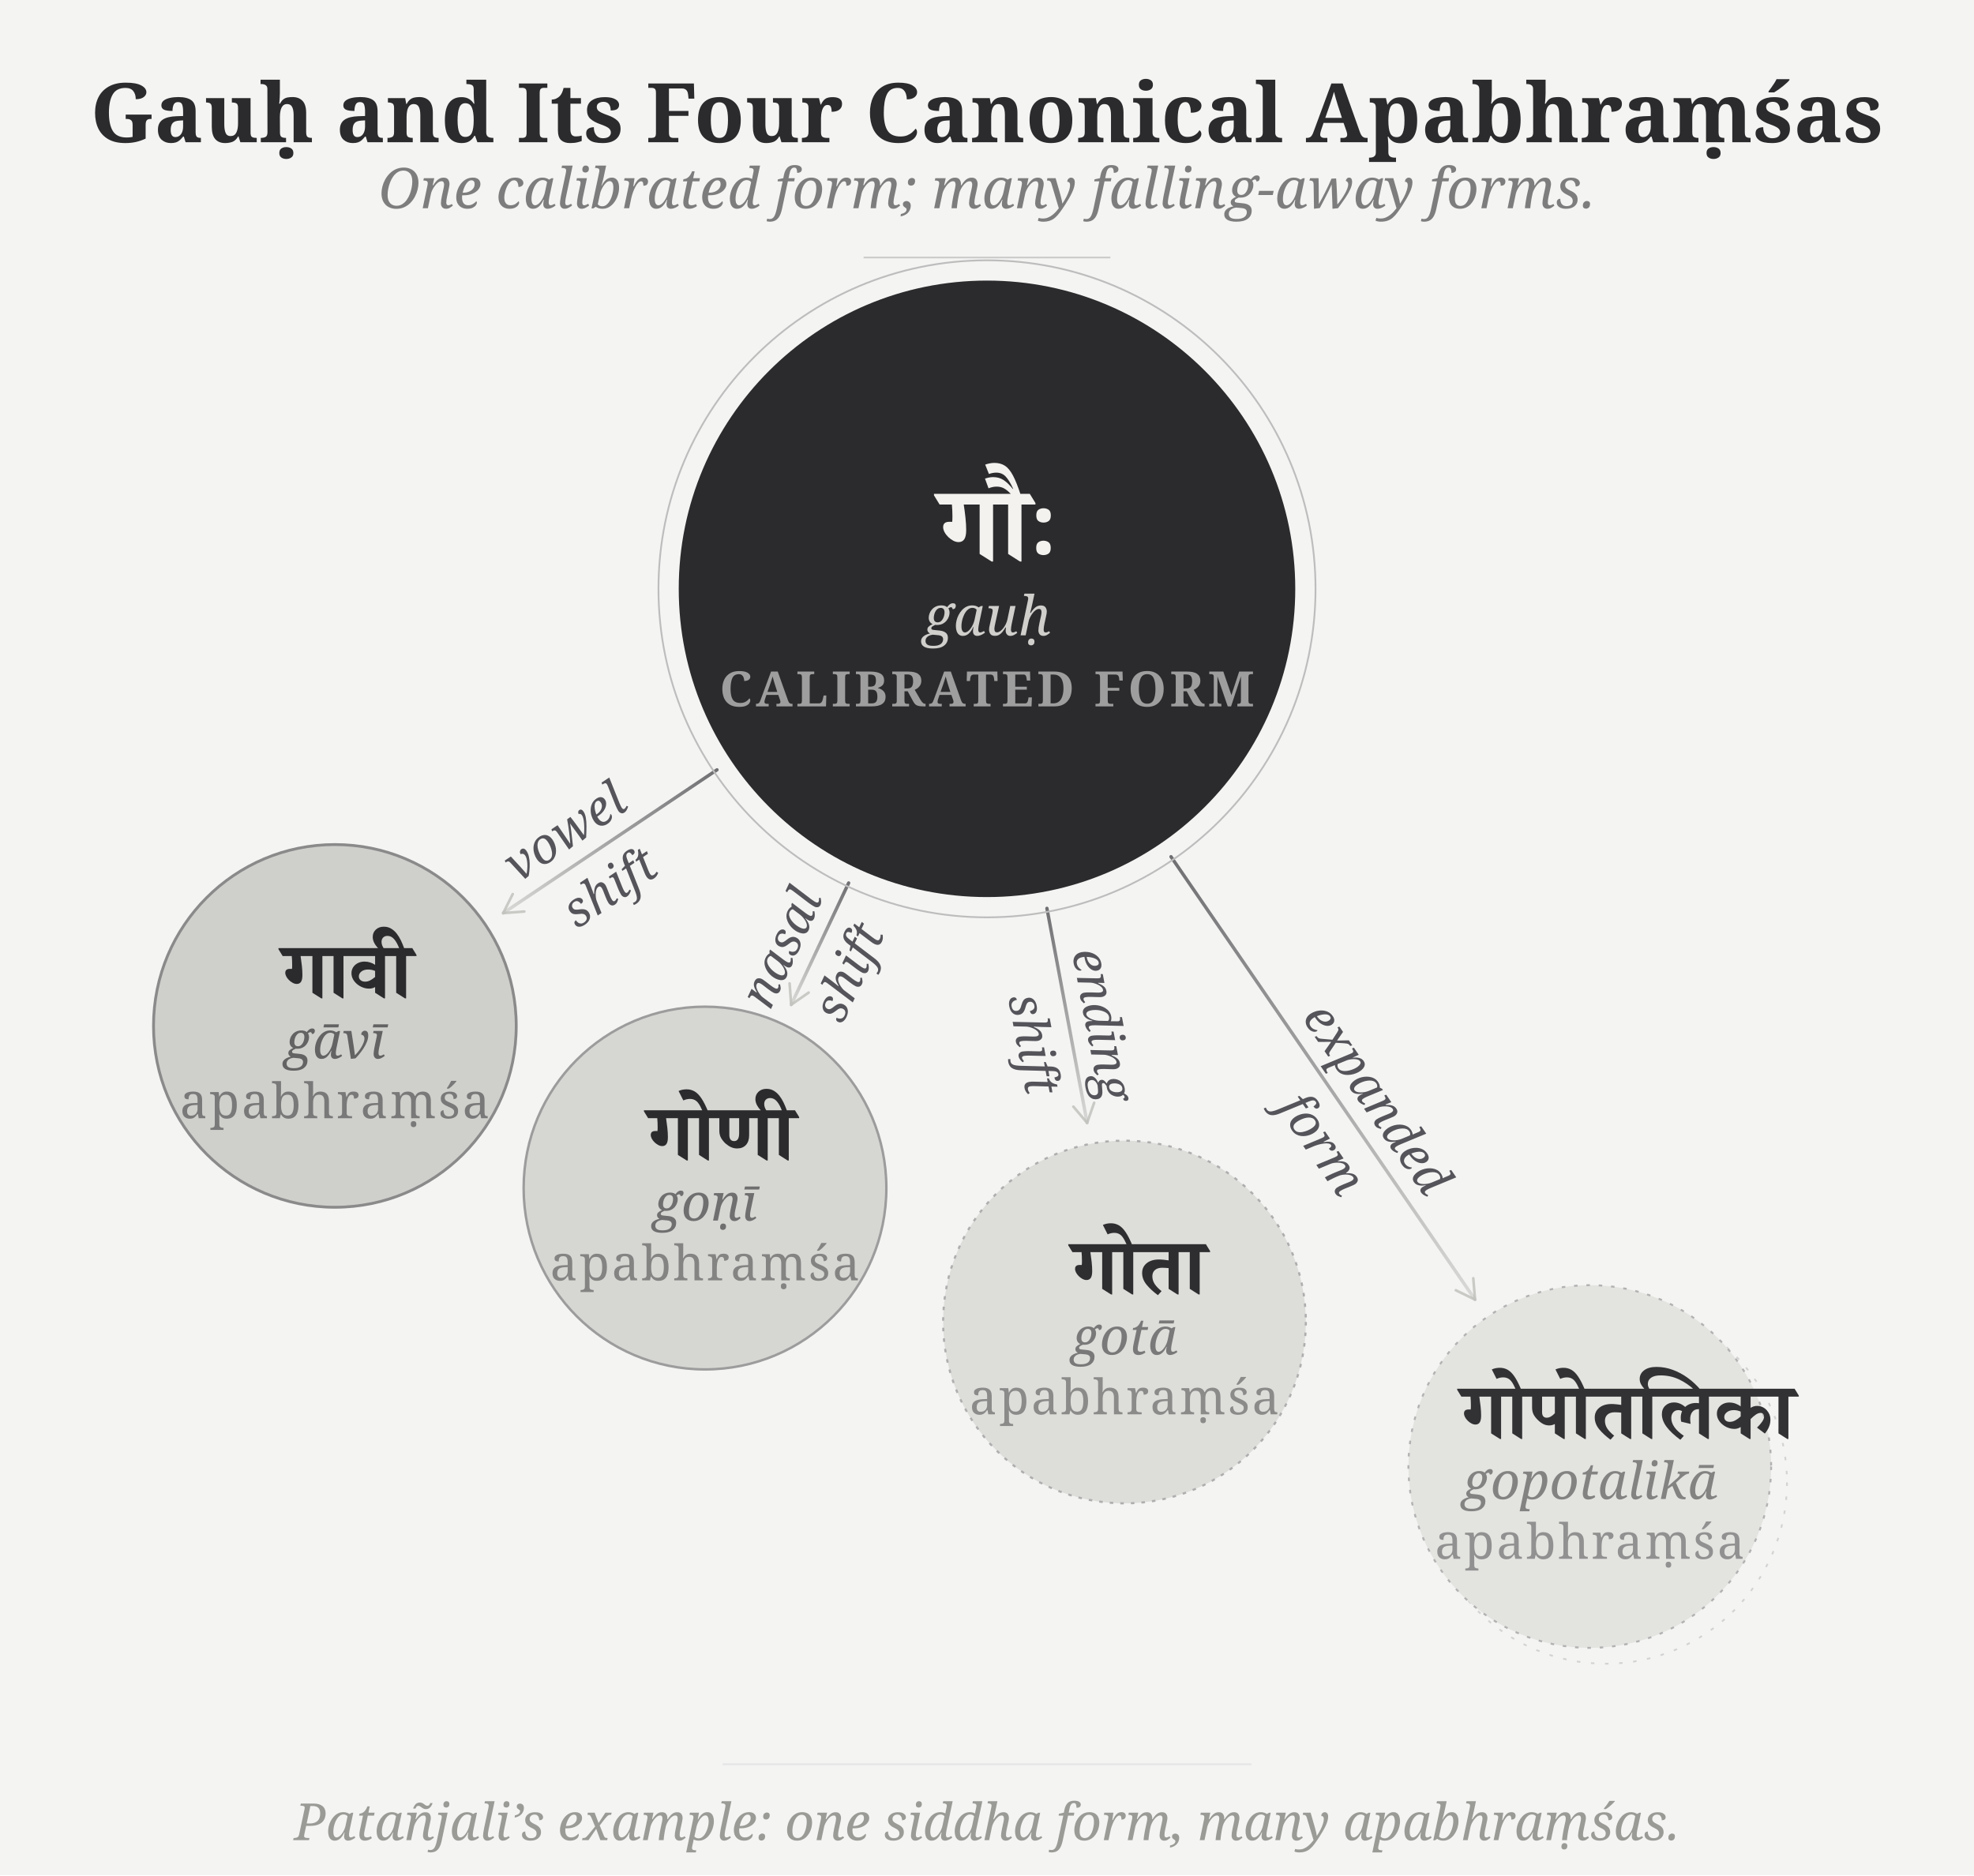
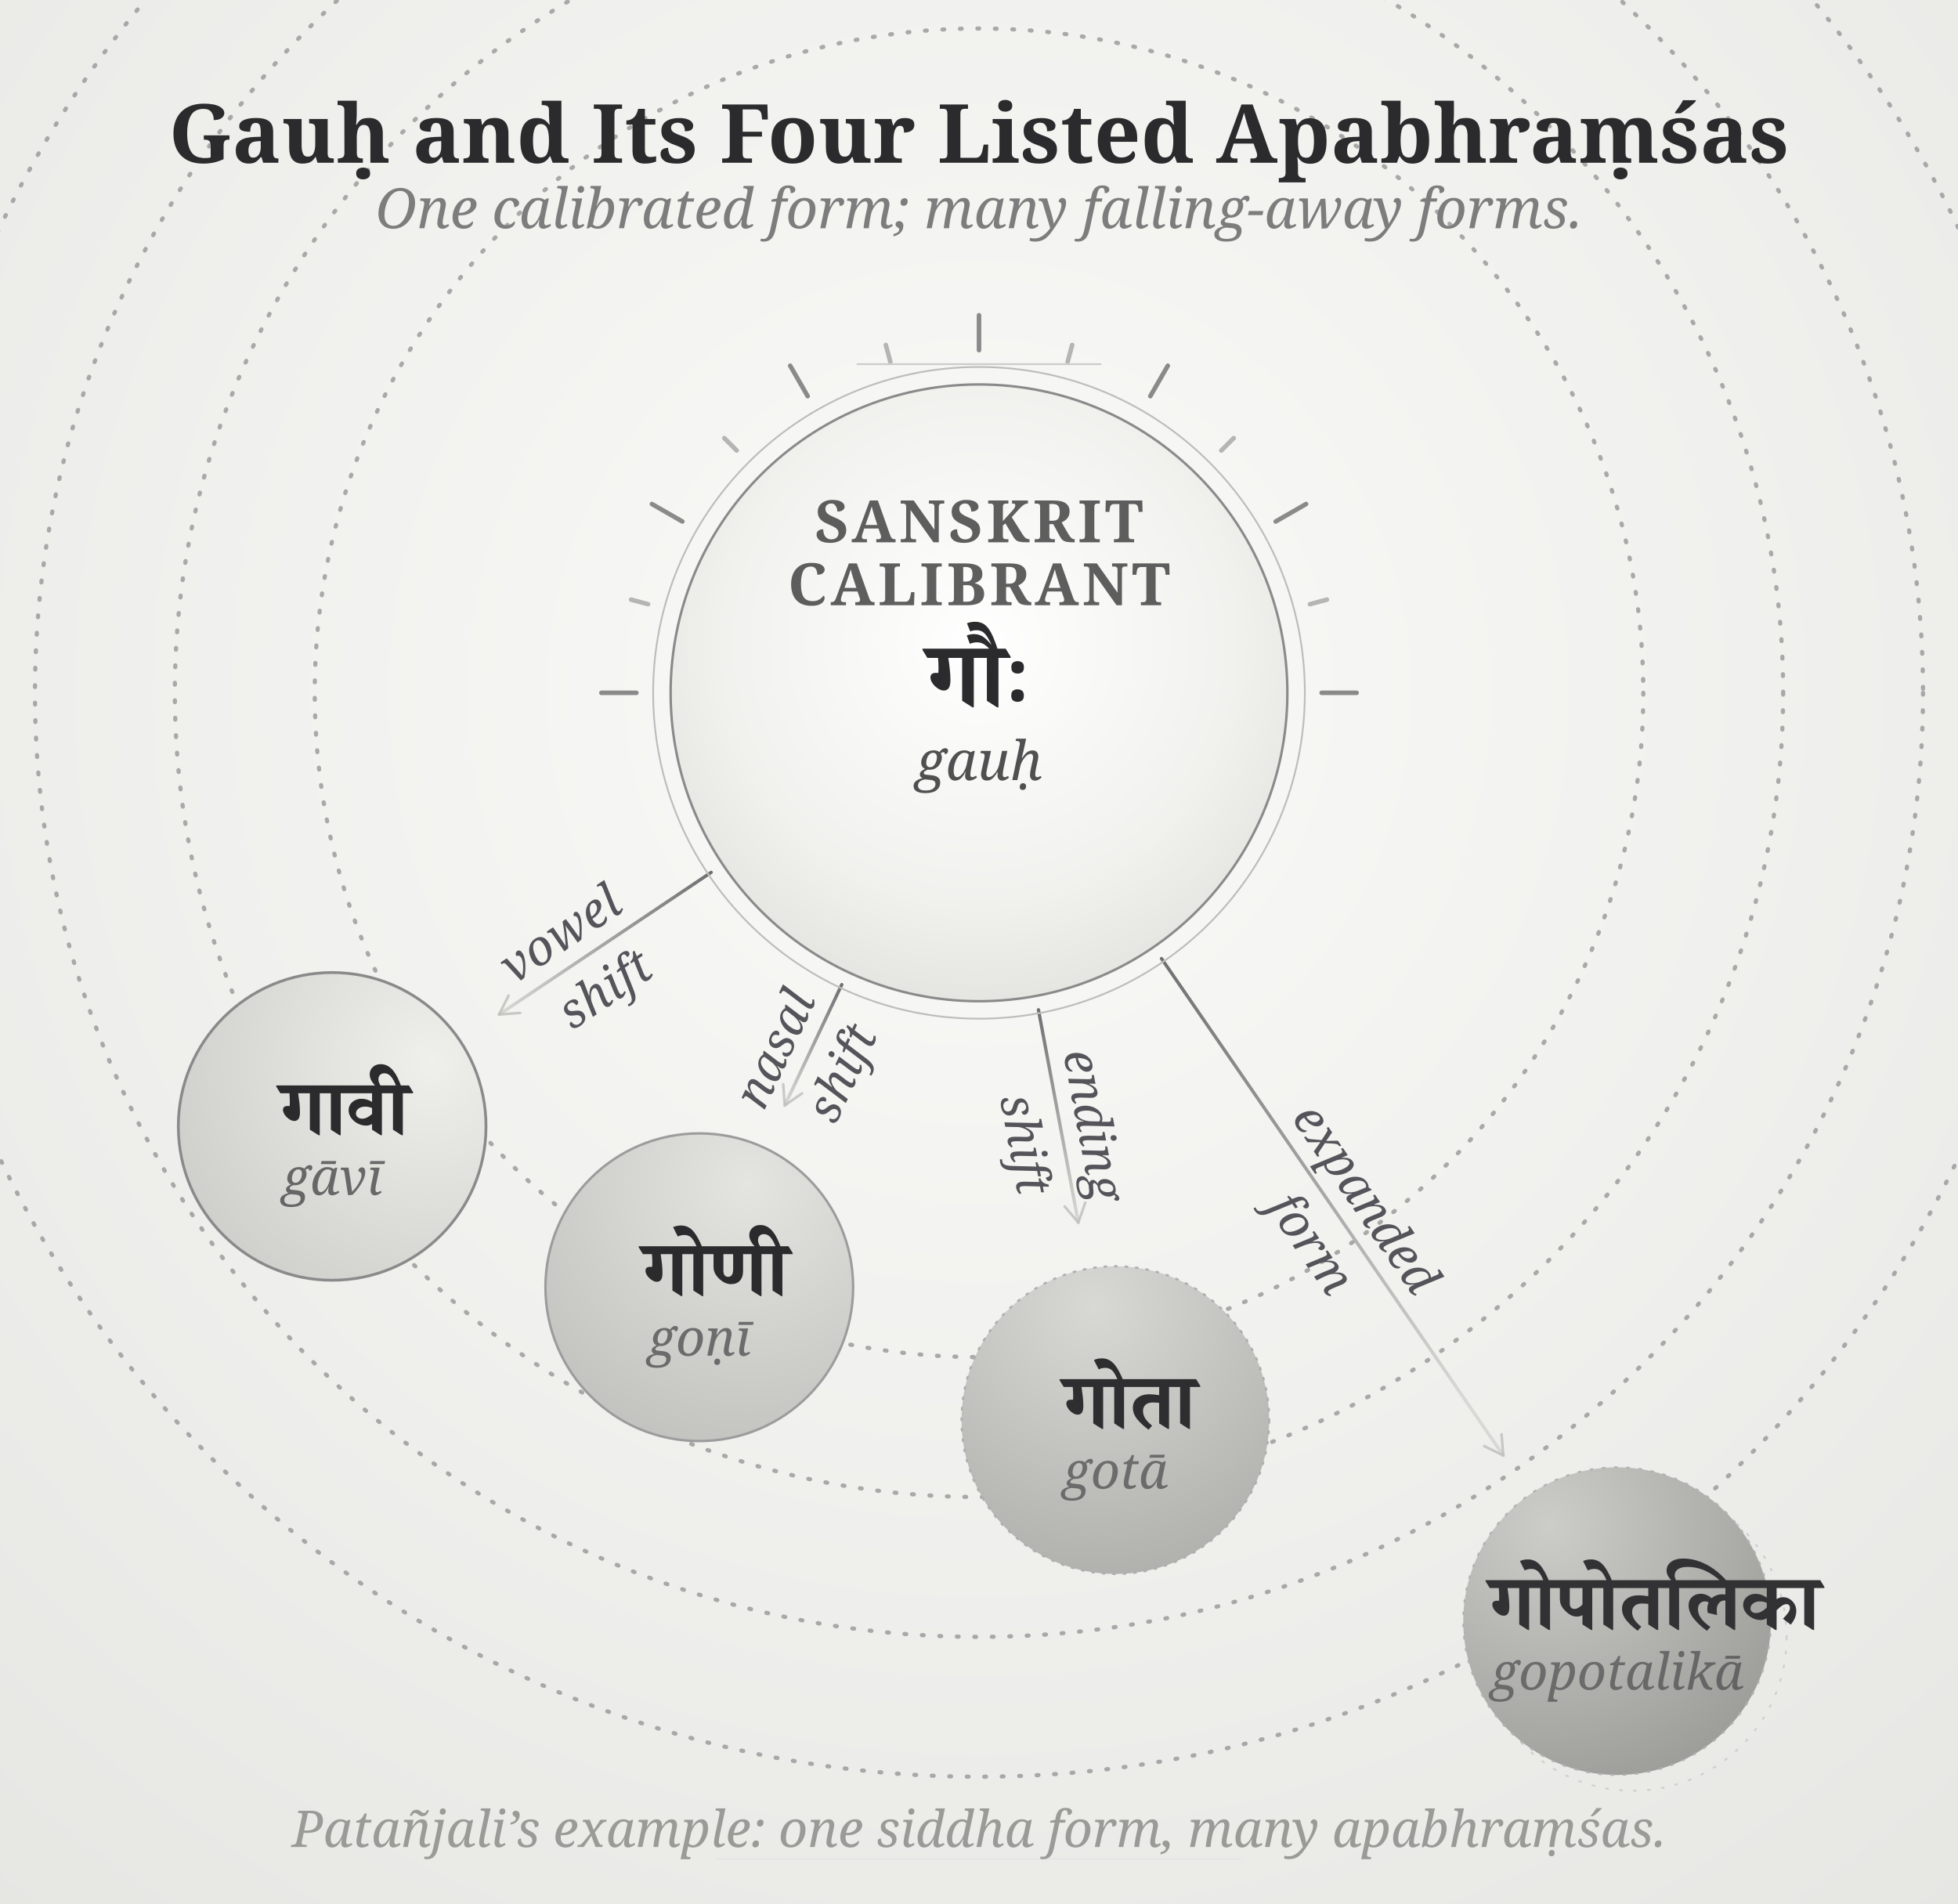
- <svg xmlns="http://www.w3.org/2000/svg" viewBox="0 0 1120 1064" width="4.5in" height="4.275in" data-om-id="80ef3afd:13">
-   <defs data-om-id="80ef3afd:14">
-     <linearGradient id="fl21" gradientUnits="userSpaceOnUse" x1="406.8" y1="436.8" x2="285.5" y2="518.1" data-om-id="80ef3afd:15">
-       <stop offset="0%" stop-color="#4e4e52" data-om-id="80ef3afd:16" />
-       <stop offset="100%" stop-color="#d2d2cf" data-om-id="80ef3afd:17" />
+ <svg xmlns="http://www.w3.org/2000/svg" viewBox="0 -62.2 1120 1088.9" width="4.5in" height="4.375in" data-om-id="3cedeff3:13">
+   <defs data-om-id="3cedeff3:14">
+     <radialGradient id="sd_p0" cx="0.82" cy="0.29" r="1.05" data-om-id="3cedeff3:15">
+       <stop offset="0" stop-color="#efefec" data-om-id="3cedeff3:16" />
+       <stop offset="1" stop-color="#c9c9c6" data-om-id="3cedeff3:17" />
+     </radialGradient>
+     <radialGradient id="sd_p1" cx="0.66" cy="0.16" r="1.05" data-om-id="3cedeff3:18">
+       <stop offset="0" stop-color="#e4e4e1" data-om-id="3cedeff3:19" />
+       <stop offset="1" stop-color="#bcbcb9" data-om-id="3cedeff3:20" />
+     </radialGradient>
+     <radialGradient id="sd_p2" cx="0.43" cy="0.13" r="1.05" data-om-id="3cedeff3:21">
+       <stop offset="0" stop-color="#d8d8d5" data-om-id="3cedeff3:22" />
+       <stop offset="1" stop-color="#a9a9a6" data-om-id="3cedeff3:23" />
+     </radialGradient>
+     <radialGradient id="sd_p3" cx="0.28" cy="0.19" r="1.05" data-om-id="3cedeff3:24">
+       <stop offset="0" stop-color="#ccccc9" data-om-id="3cedeff3:25" />
+       <stop offset="1" stop-color="#949491" data-om-id="3cedeff3:26" />
+     </radialGradient>
+     <radialGradient id="sd_field" gradientUnits="userSpaceOnUse" cx="560" cy="334.1" r="900" data-om-id="3cedeff3:27">
+       <stop offset="0" stop-color="#fafaf8" data-om-id="3cedeff3:28" />
+       <stop offset="1" stop-color="#e6e6e3" data-om-id="3cedeff3:29" />
+     </radialGradient>
+     <radialGradient id="sd_sun" cx="0.5" cy="0.42" r="0.75" data-om-id="3cedeff3:30">
+       <stop offset="0" stop-color="#ffffff" data-om-id="3cedeff3:31" />
+       <stop offset="0.55" stop-color="#f1f1ee" data-om-id="3cedeff3:32" />
+       <stop offset="1" stop-color="#d8d8d5" data-om-id="3cedeff3:33" />
+     </radialGradient>
+     <linearGradient id="fl21" gradientUnits="userSpaceOnUse" x1="406.8" y1="436.8" x2="285.5" y2="518.1" data-om-id="3cedeff3:34">
+       <stop offset="0%" stop-color="#4e4e52" data-om-id="3cedeff3:35" />
+       <stop offset="100%" stop-color="#d2d2cf" data-om-id="3cedeff3:36" />
    </linearGradient>
-     <linearGradient id="fl22" gradientUnits="userSpaceOnUse" x1="481.5" y1="501.0" x2="448.9" y2="570.1" data-om-id="80ef3afd:18">
-       <stop offset="0%" stop-color="#4e4e52" data-om-id="80ef3afd:19" />
-       <stop offset="100%" stop-color="#d2d2cf" data-om-id="80ef3afd:20" />
+     <linearGradient id="fl22" gradientUnits="userSpaceOnUse" x1="481.5" y1="501.0" x2="448.9" y2="570.1" data-om-id="3cedeff3:37">
+       <stop offset="0%" stop-color="#4e4e52" data-om-id="3cedeff3:38" />
+       <stop offset="100%" stop-color="#d2d2cf" data-om-id="3cedeff3:39" />
    </linearGradient>
-     <linearGradient id="fl23" gradientUnits="userSpaceOnUse" x1="594.0" y1="515.4" x2="616.8" y2="637.1" data-om-id="80ef3afd:21">
-       <stop offset="0%" stop-color="#4e4e52" data-om-id="80ef3afd:22" />
-       <stop offset="100%" stop-color="#d2d2cf" data-om-id="80ef3afd:23" />
+     <linearGradient id="fl23" gradientUnits="userSpaceOnUse" x1="594.0" y1="515.4" x2="616.8" y2="637.1" data-om-id="3cedeff3:40">
+       <stop offset="0%" stop-color="#4e4e52" data-om-id="3cedeff3:41" />
+       <stop offset="100%" stop-color="#d2d2cf" data-om-id="3cedeff3:42" />
    </linearGradient>
-     <linearGradient id="fl24" gradientUnits="userSpaceOnUse" x1="664.4" y1="486.1" x2="836.9" y2="737.4" data-om-id="80ef3afd:24">
-       <stop offset="0%" stop-color="#4e4e52" data-om-id="80ef3afd:25" />
-       <stop offset="100%" stop-color="#d2d2cf" data-om-id="80ef3afd:26" />
+     <linearGradient id="fl24" gradientUnits="userSpaceOnUse" x1="664.4" y1="486.1" x2="836.9" y2="737.4" data-om-id="3cedeff3:43">
+       <stop offset="0%" stop-color="#4e4e52" data-om-id="3cedeff3:44" />
+       <stop offset="100%" stop-color="#d2d2cf" data-om-id="3cedeff3:45" />
    </linearGradient>
  </defs>
-   <rect x="0" y="0" width="1120" height="1064" fill="#f4f4f3" data-om-id="80ef3afd:27" />
-   <g data-om-id="80ef3afd:28">
-     <line x1="406.8" y1="436.8" x2="285.5" y2="518.1" stroke="url(#fl21)" stroke-width="1.9" stroke-opacity="0.8" stroke-linecap="round" data-om-id="80ef3afd:29" />
-     <path d="M 290.9 507.3 L 285.5 518.1 L 297.5 517.2" fill="none" stroke="#bcbcb9" stroke-width="1.5" stroke-opacity="0.78" stroke-linecap="round" stroke-linejoin="round" data-om-id="80ef3afd:30" />
-     <line x1="481.5" y1="501.0" x2="448.9" y2="570.1" stroke="url(#fl22)" stroke-width="1.9" stroke-opacity="0.8" stroke-linecap="round" data-om-id="80ef3afd:31" />
-     <path d="M 448.0 558.0 L 448.9 570.1 L 458.8 563.2" fill="none" stroke="#bcbcb9" stroke-width="1.5" stroke-opacity="0.78" stroke-linecap="round" stroke-linejoin="round" data-om-id="80ef3afd:32" />
-     <line x1="594.0" y1="515.4" x2="616.8" y2="637.1" stroke="url(#fl23)" stroke-width="1.9" stroke-opacity="0.8" stroke-linecap="round" data-om-id="80ef3afd:33" />
-     <path d="M 609.0 627.9 L 616.8 637.1 L 620.8 625.7" fill="none" stroke="#bcbcb9" stroke-width="1.5" stroke-opacity="0.78" stroke-linecap="round" stroke-linejoin="round" data-om-id="80ef3afd:34" />
-     <line x1="664.4" y1="486.1" x2="836.9" y2="737.4" stroke="url(#fl24)" stroke-width="1.9" stroke-opacity="0.8" stroke-linecap="round" data-om-id="80ef3afd:35" />
-     <path d="M 826.0 732.1 L 836.9 737.4 L 835.9 725.3" fill="none" stroke="#bcbcb9" stroke-width="1.5" stroke-opacity="0.78" stroke-linecap="round" stroke-linejoin="round" data-om-id="80ef3afd:36" />
+   <rect x="0" y="-62.2" width="1120" height="1126.2" fill="url(#sd_field)" data-om-id="3cedeff3:46" />
+   <g data-om-id="3cedeff3:47">
+     <line x1="406.8" y1="436.8" x2="285.5" y2="518.1" stroke="url(#fl21)" stroke-width="1.9" stroke-opacity="0.8" stroke-linecap="round" data-om-id="3cedeff3:48" />
+     <path d="M 290.9 507.3 L 285.5 518.1 L 297.5 517.2" fill="none" stroke="#bcbcb9" stroke-width="1.5" stroke-opacity="0.78" stroke-linecap="round" stroke-linejoin="round" data-om-id="3cedeff3:49" />
+     <line x1="481.5" y1="501.0" x2="448.9" y2="570.1" stroke="url(#fl22)" stroke-width="1.9" stroke-opacity="0.8" stroke-linecap="round" data-om-id="3cedeff3:50" />
+     <path d="M 448.0 558.0 L 448.9 570.1 L 458.8 563.2" fill="none" stroke="#bcbcb9" stroke-width="1.5" stroke-opacity="0.78" stroke-linecap="round" stroke-linejoin="round" data-om-id="3cedeff3:51" />
+     <line x1="594.0" y1="515.4" x2="616.8" y2="637.1" stroke="url(#fl23)" stroke-width="1.9" stroke-opacity="0.8" stroke-linecap="round" data-om-id="3cedeff3:52" />
+     <path d="M 609.0 627.9 L 616.8 637.1 L 620.8 625.7" fill="none" stroke="#bcbcb9" stroke-width="1.5" stroke-opacity="0.78" stroke-linecap="round" stroke-linejoin="round" data-om-id="3cedeff3:53" />
+     <line x1="664.4" y1="486.1" x2="859.9" y2="770.3" stroke="url(#fl24)" stroke-width="1.9" stroke-opacity="0.8" stroke-linecap="round" data-om-id="3cedeff3:54" />
+     <path d="M 849.0 765.0 L 859.9 770.3 L 858.9 758.2" fill="none" stroke="#bcbcb9" stroke-width="1.5" stroke-opacity="0.78" stroke-linecap="round" stroke-linejoin="round" data-om-id="3cedeff3:55" />
  </g>
-   <g data-om-id="80ef3afd:37">
-     <circle cx="560" cy="334.103" r="186.4" fill="none" stroke="#bdbdbd" stroke-width="1" data-om-id="80ef3afd:38" />
-     <circle cx="560" cy="334.103" r="176.4" fill="#2b2b2d" stroke="#f4f4f3" stroke-width="3" data-om-id="80ef3afd:39" />
-     <text x="533.6" y="318.12" font-family="'Adobe Devanagari', 'Noto Serif Devanagari', 'Kohinoor Devanagari', 'Devanagari MT', serif" font-size="60.55" font-weight="600" text-anchor="start" fill="#f3f2ef" data-om-id="80ef3afd:40">गौः</text>
-     <text x="560" y="360.5" font-family="'Gentium Book Plus', Charter, 'Charis SIL', Georgia, serif" font-size="31.14" font-weight="400" text-anchor="middle" fill="#f3f2ef" fill-opacity=".82" font-style="italic" data-om-id="80ef3afd:41">gauḥ</text>
-     <text x="560" y="400.81" font-family="'Gentium Book Plus', Charter, 'Charis SIL', Georgia, serif" font-size="27.68" font-weight="600" text-anchor="middle" fill="#f3f2ef" fill-opacity=".58" letter-spacing="2" data-om-id="80ef3afd:42">CALIBRATED FORM</text>
-     <circle cx="190" cy="582.103" r="102.9" fill="#cfcfcc" stroke="#8a8a8a" stroke-width="1.6" data-om-id="80ef3afd:43" />
-     <text x="160.74" y="566.12" font-family="'Adobe Devanagari', 'Noto Serif Devanagari', 'Kohinoor Devanagari', 'Devanagari MT', serif" font-size="44.98" font-weight="600" text-anchor="start" fill="#2b2b2d" data-om-id="80ef3afd:44">गावी</text>
-     <text x="190" y="600.55" font-family="'Gentium Book Plus', Charter, 'Charis SIL', Georgia, serif" font-size="29.06" font-weight="400" text-anchor="middle" fill="#2b2b2d" fill-opacity=".66" font-style="italic" data-om-id="80ef3afd:45">gāvī</text>
-     <text x="190" y="634.48" font-family="'Gentium Book Plus', Charter, 'Charis SIL', Georgia, serif" font-size="27.68" font-weight="400" text-anchor="middle" fill="#2b2b2d" fill-opacity=".52" letter-spacing="1.2" data-om-id="80ef3afd:46">apabhraṃśa</text>
-     <circle cx="400" cy="674.103" r="102.9" fill="#d6d6d3" stroke="#9c9c9c" stroke-width="1.4" data-om-id="80ef3afd:47" />
-     <text x="368.1" y="658.12" font-family="'Adobe Devanagari', 'Noto Serif Devanagari', 'Kohinoor Devanagari', 'Devanagari MT', serif" font-size="44.98" font-weight="600" text-anchor="start" fill="#2b2b2d" data-om-id="80ef3afd:48">गोणी</text>
-     <text x="400" y="692.55" font-family="'Gentium Book Plus', Charter, 'Charis SIL', Georgia, serif" font-size="29.06" font-weight="400" text-anchor="middle" fill="#2b2b2d" fill-opacity=".60" font-style="italic" data-om-id="80ef3afd:49">goṇī</text>
-     <text x="400" y="726.48" font-family="'Gentium Book Plus', Charter, 'Charis SIL', Georgia, serif" font-size="27.68" font-weight="400" text-anchor="middle" fill="#2b2b2d" fill-opacity=".48" letter-spacing="1.2" data-om-id="80ef3afd:50">apabhraṃśa</text>
-     <circle cx="638" cy="750.103" r="102.9" fill="#ddddda" stroke="#aeaeae" stroke-width="1.2" stroke-dasharray="2 4" data-om-id="80ef3afd:51" />
-     <text x="608.84" y="734.12" font-family="'Adobe Devanagari', 'Noto Serif Devanagari', 'Kohinoor Devanagari', 'Devanagari MT', serif" font-size="44.98" font-weight="600" text-anchor="start" fill="#2e2e30" data-om-id="80ef3afd:52">गोता</text>
-     <text x="638" y="768.55" font-family="'Gentium Book Plus', Charter, 'Charis SIL', Georgia, serif" font-size="29.06" font-weight="400" text-anchor="middle" fill="#2b2b2d" fill-opacity=".56" font-style="italic" data-om-id="80ef3afd:53">gotā</text>
-     <text x="638" y="802.48" font-family="'Gentium Book Plus', Charter, 'Charis SIL', Georgia, serif" font-size="27.68" font-weight="400" text-anchor="middle" fill="#2b2b2d" fill-opacity=".46" letter-spacing="1.2" data-om-id="80ef3afd:54">apabhraṃśa</text>
-     <circle cx="911" cy="841.103" r="102.9" fill="none" stroke="#b2b2b2" stroke-width="1" stroke-dasharray="2 6" opacity="0.5" data-om-id="80ef3afd:55" />
-     <circle cx="902" cy="832.103" r="102.9" fill="#e3e3e0" stroke="#b2b2b2" stroke-width="1.1" stroke-dasharray="2 5" data-om-id="80ef3afd:56" />
-     <text x="829.51" y="816.12" font-family="'Adobe Devanagari', 'Noto Serif Devanagari', 'Kohinoor Devanagari', 'Devanagari MT', serif" font-size="44.98" font-weight="600" text-anchor="start" fill="#323234" data-om-id="80ef3afd:57">गोपोतलिका</text>
-     <text x="902" y="850.55" font-family="'Gentium Book Plus', Charter, 'Charis SIL', Georgia, serif" font-size="29.06" font-weight="400" text-anchor="middle" fill="#2b2b2d" fill-opacity=".52" font-style="italic" data-om-id="80ef3afd:58">gopotalikā</text>
-     <text x="902" y="884.48" font-family="'Gentium Book Plus', Charter, 'Charis SIL', Georgia, serif" font-size="27.68" font-weight="400" text-anchor="middle" fill="#2b2b2d" fill-opacity=".44" letter-spacing="1.2" data-om-id="80ef3afd:59">apabhraṃśa</text>
+   <g data-om-id="3cedeff3:56">
+     <g stroke="#8a8a8a" stroke-width="2.6" stroke-linecap="round" data-om-id="3cedeff3:57">
+       <line x1="756.0" y1="334.1" x2="776.0" y2="334.1" data-om-id="3cedeff3:58" />
+       <line x1="364.0" y1="334.1" x2="344.0" y2="334.1" data-om-id="3cedeff3:59" />
+       <line x1="370.7" y1="283.4" x2="361.0" y2="280.8" opacity="0.6" data-om-id="3cedeff3:60" />
+       <line x1="390.3" y1="236.1" x2="372.9" y2="226.1" data-om-id="3cedeff3:61" />
+       <line x1="421.4" y1="195.5" x2="414.3" y2="188.4" opacity="0.6" data-om-id="3cedeff3:62" />
+       <line x1="462.0" y1="164.4" x2="452.0" y2="147.0" data-om-id="3cedeff3:63" />
+       <line x1="509.3" y1="144.8" x2="506.7" y2="135.1" opacity="0.6" data-om-id="3cedeff3:64" />
+       <line x1="560.0" y1="138.1" x2="560.0" y2="118.1" data-om-id="3cedeff3:65" />
+       <line x1="610.7" y1="144.8" x2="613.3" y2="135.1" opacity="0.6" data-om-id="3cedeff3:66" />
+       <line x1="658.0" y1="164.4" x2="668.0" y2="147.0" data-om-id="3cedeff3:67" />
+       <line x1="698.6" y1="195.5" x2="705.7" y2="188.4" opacity="0.6" data-om-id="3cedeff3:68" />
+       <line x1="729.7" y1="236.1" x2="747.1" y2="226.1" data-om-id="3cedeff3:69" />
+       <line x1="749.3" y1="283.4" x2="759.0" y2="280.8" opacity="0.6" data-om-id="3cedeff3:70" />
+     </g>
+     <g fill="none" stroke="#9c9c9c" stroke-width="2.4" stroke-dasharray="1 9" stroke-linecap="round" opacity="0.85" data-om-id="3cedeff3:71">
+       <circle cx="560" cy="334.1" r="380" data-om-id="3cedeff3:72" />
+       <circle cx="560" cy="334.1" r="460" data-om-id="3cedeff3:73" />
+       <circle cx="560" cy="334.1" r="540" data-om-id="3cedeff3:74" />
+       <circle cx="560" cy="334.1" r="620" data-om-id="3cedeff3:75" />
+     </g>
+     <circle cx="560" cy="334.103" r="186.4" fill="none" stroke="#bdbdbd" stroke-width="1" data-om-id="3cedeff3:76" />
+     <circle cx="560" cy="334.103" r="176.4" fill="url(#sd_sun)" stroke="#8a8a8a" stroke-width="1.4" data-om-id="3cedeff3:77" />
+     <text x="560" y="342" font-family="'Adobe Devanagari', 'Noto Serif Devanagari', 'Kohinoor Devanagari', 'Devanagari MT', serif" font-size="53" font-weight="600" text-anchor="middle" fill="#2b2b2d" data-om-id="3cedeff3:78">गौः</text>
+     <text x="560" y="384" font-family="'Gentium Book Plus', Charter, 'Charis SIL', Georgia, serif" font-size="31.14" font-weight="400" text-anchor="middle" fill="#2b2b2d" fill-opacity=".82" font-style="italic" data-om-id="3cedeff3:79">gauḥ</text>
+     <text x="560" y="248" font-family="'Gentium Book Plus', Charter, 'Charis SIL', Georgia, serif" font-size="33.5" font-weight="600" text-anchor="middle" fill="#2b2b2d" fill-opacity=".75" letter-spacing="2" data-om-id="3cedeff3:80">SANSKRIT</text>
+     <text x="560" y="284" font-family="'Gentium Book Plus', Charter, 'Charis SIL', Georgia, serif" font-size="33.5" font-weight="600" text-anchor="middle" fill="#2b2b2d" fill-opacity=".75" letter-spacing="2" data-om-id="3cedeff3:81">CALIBRANT</text>
+     <circle cx="190" cy="582.103" r="88" fill="url(#sd_p0)" stroke="#8a8a8a" stroke-width="1.6" data-om-id="3cedeff3:82" />
+     <text x="160.74" y="586.82" font-family="'Adobe Devanagari', 'Noto Serif Devanagari', 'Kohinoor Devanagari', 'Devanagari MT', serif" font-size="44.98" font-weight="600" text-anchor="start" fill="#2b2b2d" data-om-id="3cedeff3:83">गावी</text>
+     <text x="190" y="621.25" font-family="'Gentium Book Plus', Charter, 'Charis SIL', Georgia, serif" font-size="29.06" font-weight="400" text-anchor="middle" fill="#2b2b2d" fill-opacity=".66" font-style="italic" data-om-id="3cedeff3:84">gāvī</text>
+     <circle cx="400" cy="674.103" r="88" fill="url(#sd_p1)" stroke="#9c9c9c" stroke-width="1.4" data-om-id="3cedeff3:85" />
+     <text x="368.1" y="678.82" font-family="'Adobe Devanagari', 'Noto Serif Devanagari', 'Kohinoor Devanagari', 'Devanagari MT', serif" font-size="44.98" font-weight="600" text-anchor="start" fill="#2b2b2d" data-om-id="3cedeff3:86">गोणी</text>
+     <text x="400" y="713.25" font-family="'Gentium Book Plus', Charter, 'Charis SIL', Georgia, serif" font-size="29.06" font-weight="400" text-anchor="middle" fill="#2b2b2d" fill-opacity=".60" font-style="italic" data-om-id="3cedeff3:87">goṇī</text>
+     <circle cx="638" cy="750.103" r="88" fill="url(#sd_p2)" stroke="#aeaeae" stroke-width="1.2" stroke-dasharray="2 4" data-om-id="3cedeff3:88" />
+     <text x="608.84" y="754.82" font-family="'Adobe Devanagari', 'Noto Serif Devanagari', 'Kohinoor Devanagari', 'Devanagari MT', serif" font-size="44.98" font-weight="600" text-anchor="start" fill="#2e2e30" data-om-id="3cedeff3:89">गोता</text>
+     <text x="638" y="789.25" font-family="'Gentium Book Plus', Charter, 'Charis SIL', Georgia, serif" font-size="29.06" font-weight="400" text-anchor="middle" fill="#2b2b2d" fill-opacity=".56" font-style="italic" data-om-id="3cedeff3:90">gotā</text>
+     <circle cx="934" cy="874.103" r="88" fill="none" stroke="#b2b2b2" stroke-width="1" stroke-dasharray="2 6" opacity="0.5" data-om-id="3cedeff3:91" />
+     <circle cx="925" cy="865.103" r="88" fill="url(#sd_p3)" stroke="#b2b2b2" stroke-width="1.1" stroke-dasharray="2 5" data-om-id="3cedeff3:92" />
+     <text x="852.51" y="869.82" font-family="'Adobe Devanagari', 'Noto Serif Devanagari', 'Kohinoor Devanagari', 'Devanagari MT', serif" font-size="44.98" font-weight="600" text-anchor="start" fill="#323234" data-om-id="3cedeff3:93">गोपोतलिका</text>
+     <text x="925" y="904.25" font-family="'Gentium Book Plus', Charter, 'Charis SIL', Georgia, serif" font-size="29.06" font-weight="400" text-anchor="middle" fill="#2b2b2d" fill-opacity=".52" font-style="italic" data-om-id="3cedeff3:94">gopotalikā</text>
  </g>
-   <g data-om-id="80ef3afd:60">
-     <text x="560" y="80.71" font-family="'Gentium Book Plus', Charter, 'Charis SIL', Georgia, serif" font-size="46.71" font-weight="700" text-anchor="middle" fill="#2b2b2d" letter-spacing="0.2" data-om-id="80ef3afd:61">Gauḥ and Its Four Canonical Apabhraṃśas</text>
-     <text x="560" y="118.15" font-family="'Gentium Book Plus', Charter, 'Charis SIL', Georgia, serif" font-size="31.83" font-weight="400" text-anchor="middle" fill="#7d7d7d" font-style="italic" data-om-id="80ef3afd:62">One calibrated form; many falling-away forms.</text>
-     <line x1="490" y1="146.103" x2="630" y2="146.103" stroke="#cccccc" stroke-width="1" data-om-id="80ef3afd:63" />
-     <text x="0" y="0" font-family="'Gentium Book Plus', Charter, 'Charis SIL', Georgia, serif" font-size="27.68" font-style="italic" text-anchor="middle" fill="#54545a" letter-spacing="0.2" transform="translate(334.0,485.6) rotate(326.2)" data-om-id="80ef3afd:64">
-       <tspan x="0" dy="-9.41" data-om-id="80ef3afd:65">vowel</tspan>
-       <tspan x="0" dy="40.41" data-om-id="80ef3afd:66">shift</tspan>
+   <g data-om-id="3cedeff3:95">
+     <text x="560" y="30.91" font-family="'Gentium Book Plus', Charter, 'Charis SIL', Georgia, serif" font-size="46.71" font-weight="700" text-anchor="middle" fill="#2b2b2d" letter-spacing="0.2" data-om-id="3cedeff3:96">Gauḥ and Its Four Listed Apabhraṃśas</text>
+     <text x="560" y="68.35" font-family="'Gentium Book Plus', Charter, 'Charis SIL', Georgia, serif" font-size="31.83" font-weight="400" text-anchor="middle" fill="#7d7d7d" font-style="italic" data-om-id="3cedeff3:97">One calibrated form; many falling-away forms.</text>
+     <line x1="490" y1="146.103" x2="630" y2="146.103" stroke="#cccccc" stroke-width="1" data-om-id="3cedeff3:98" />
+     <text x="0" y="0" font-family="'Gentium Book Plus', Charter, 'Charis SIL', Georgia, serif" font-size="27.68" font-style="italic" text-anchor="middle" fill="#54545a" letter-spacing="0.2" transform="translate(334.0,485.6) rotate(326.2)" data-om-id="3cedeff3:99">
+       <tspan x="0" dy="-9.41" data-om-id="3cedeff3:100">vowel</tspan>
+       <tspan x="0" dy="40.41" data-om-id="3cedeff3:101">shift</tspan>
    </text>
-     <text x="0" y="0" font-family="'Gentium Book Plus', Charter, 'Charis SIL', Georgia, serif" font-size="27.68" font-style="italic" text-anchor="middle" fill="#54545a" letter-spacing="0.2" transform="translate(462.0,542.4) rotate(295.2)" data-om-id="80ef3afd:67">
-       <tspan x="0" dy="-9.41" data-om-id="80ef3afd:68">nasal</tspan>
-       <tspan x="0" dy="40.41" data-om-id="80ef3afd:69">shift</tspan>
+     <text x="0" y="0" font-family="'Gentium Book Plus', Charter, 'Charis SIL', Georgia, serif" font-size="27.68" font-style="italic" text-anchor="middle" fill="#54545a" letter-spacing="0.2" transform="translate(462.0,542.4) rotate(295.2)" data-om-id="3cedeff3:102">
+       <tspan x="0" dy="-9.41" data-om-id="3cedeff3:103">nasal</tspan>
+       <tspan x="0" dy="40.41" data-om-id="3cedeff3:104">shift</tspan>
    </text>
-     <text x="0" y="0" font-family="'Gentium Book Plus', Charter, 'Charis SIL', Georgia, serif" font-size="27.68" font-style="italic" text-anchor="middle" fill="#54545a" letter-spacing="0.2" transform="translate(607.7,588.4) rotate(79.4)" data-om-id="80ef3afd:70">
-       <tspan x="0" dy="-9.41" data-om-id="80ef3afd:71">ending</tspan>
-       <tspan x="0" dy="40.41" data-om-id="80ef3afd:72">shift</tspan>
+     <text x="0" y="0" font-family="'Gentium Book Plus', Charter, 'Charis SIL', Georgia, serif" font-size="27.68" font-style="italic" text-anchor="middle" fill="#54545a" letter-spacing="0.2" transform="translate(607.7,588.4) rotate(79.4)" data-om-id="3cedeff3:105">
+       <tspan x="0" dy="-9.41" data-om-id="3cedeff3:106">ending</tspan>
+       <tspan x="0" dy="40.41" data-om-id="3cedeff3:107">shift</tspan>
    </text>
-     <text x="0" y="0" font-family="'Gentium Book Plus', Charter, 'Charis SIL', Georgia, serif" font-size="27.68" font-style="italic" text-anchor="middle" fill="#54545a" letter-spacing="0.2" transform="translate(767.9,636.9) rotate(55.5)" data-om-id="80ef3afd:73">
-       <tspan x="0" dy="-9.41" data-om-id="80ef3afd:74">expanded</tspan>
-       <tspan x="0" dy="40.41" data-om-id="80ef3afd:75">form</tspan>
+     <text x="0" y="0" font-family="'Gentium Book Plus', Charter, 'Charis SIL', Georgia, serif" font-size="27.68" font-style="italic" text-anchor="middle" fill="#54545a" letter-spacing="0.2" transform="translate(767.9,636.9) rotate(55.5)" data-om-id="3cedeff3:108">
+       <tspan x="0" dy="-9.41" data-om-id="3cedeff3:109">expanded</tspan>
+       <tspan x="0" dy="40.41" data-om-id="3cedeff3:110">form</tspan>
    </text>
-     <line x1="410" y1="1001.04" x2="710" y2="1001.04" stroke="#e5e5e5" stroke-width="1" data-om-id="80ef3afd:76" />
-     <text x="560" y="1044.1" font-family="'Gentium Book Plus', Charter, 'Charis SIL', Georgia, serif" font-size="29.06" font-weight="400" text-anchor="middle" fill="#9a9a96" font-style="italic" data-om-id="80ef3afd:77">Patañjali’s example: one siddha form, many apabhraṃśas.</text>
+     <line x1="410" y1="1001.04" x2="710" y2="1001.04" stroke="#e5e5e5" stroke-width="1" data-om-id="3cedeff3:111" />
+     <text x="560" y="994.3" font-family="'Gentium Book Plus', Charter, 'Charis SIL', Georgia, serif" font-size="29.06" font-weight="400" text-anchor="middle" fill="#9a9a96" font-style="italic" data-om-id="3cedeff3:112">Patañjali’s example: one siddha form, many apabhraṃśas.</text>
  </g>
</svg>
